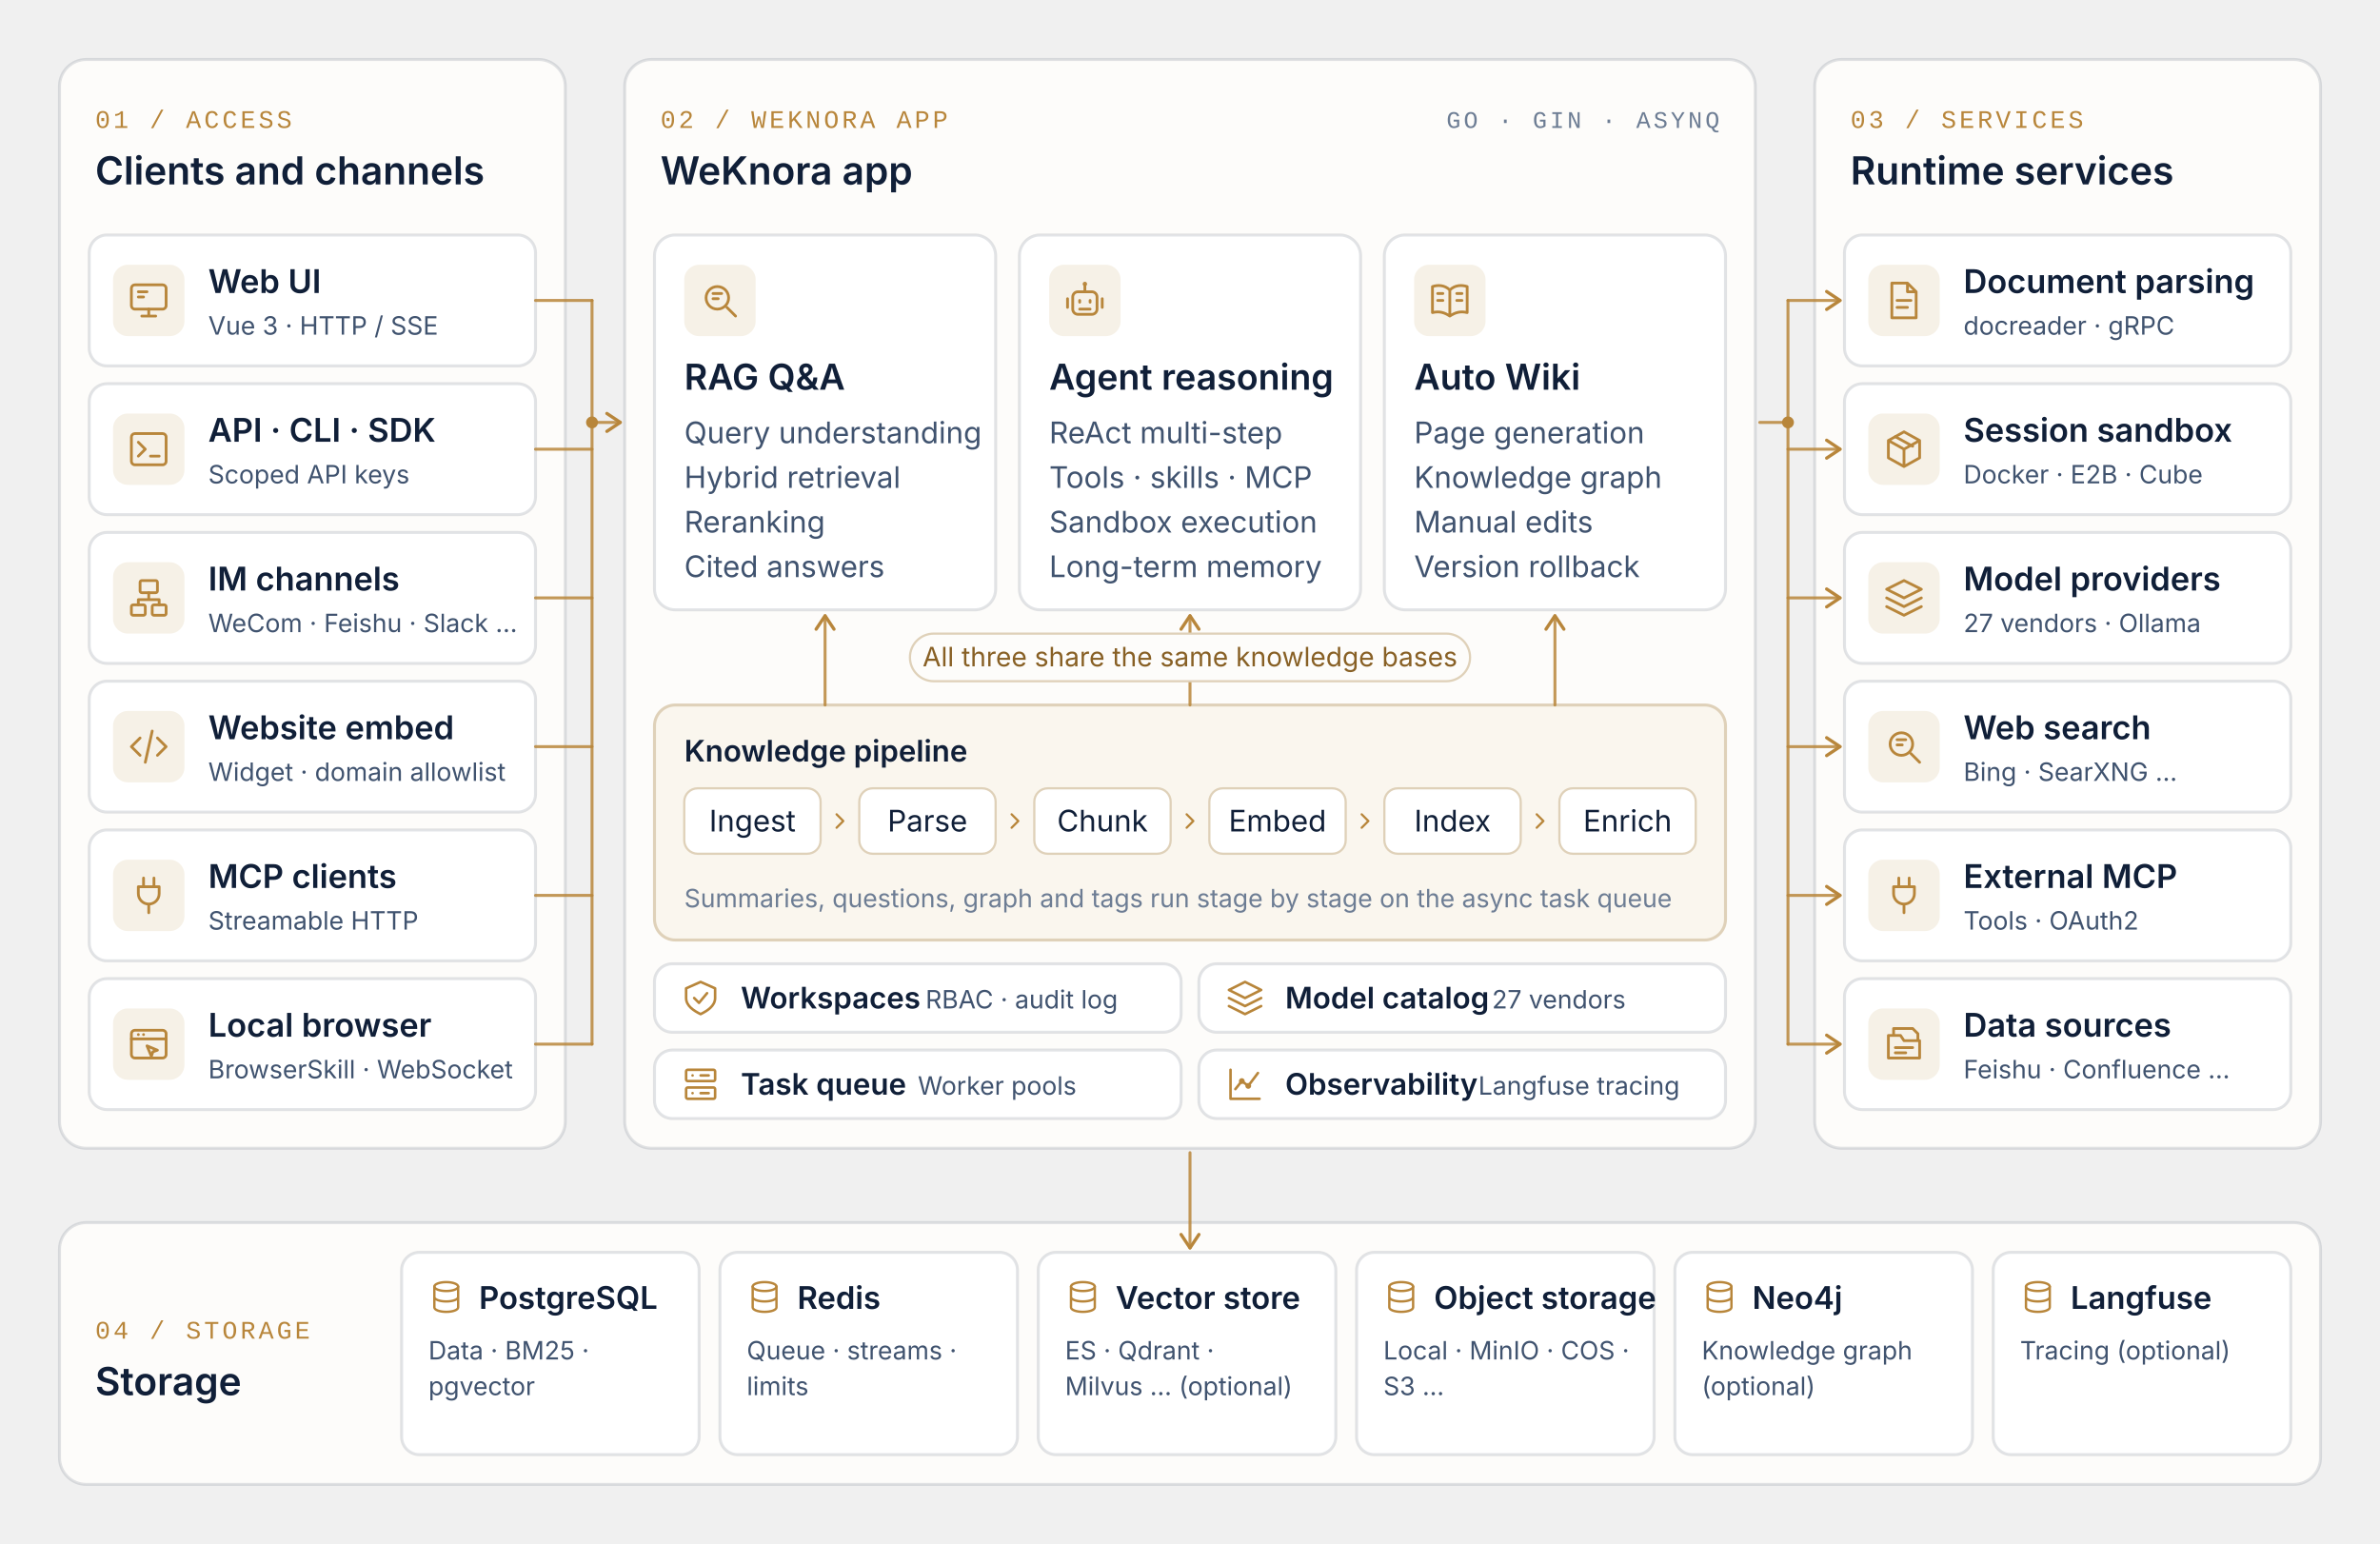
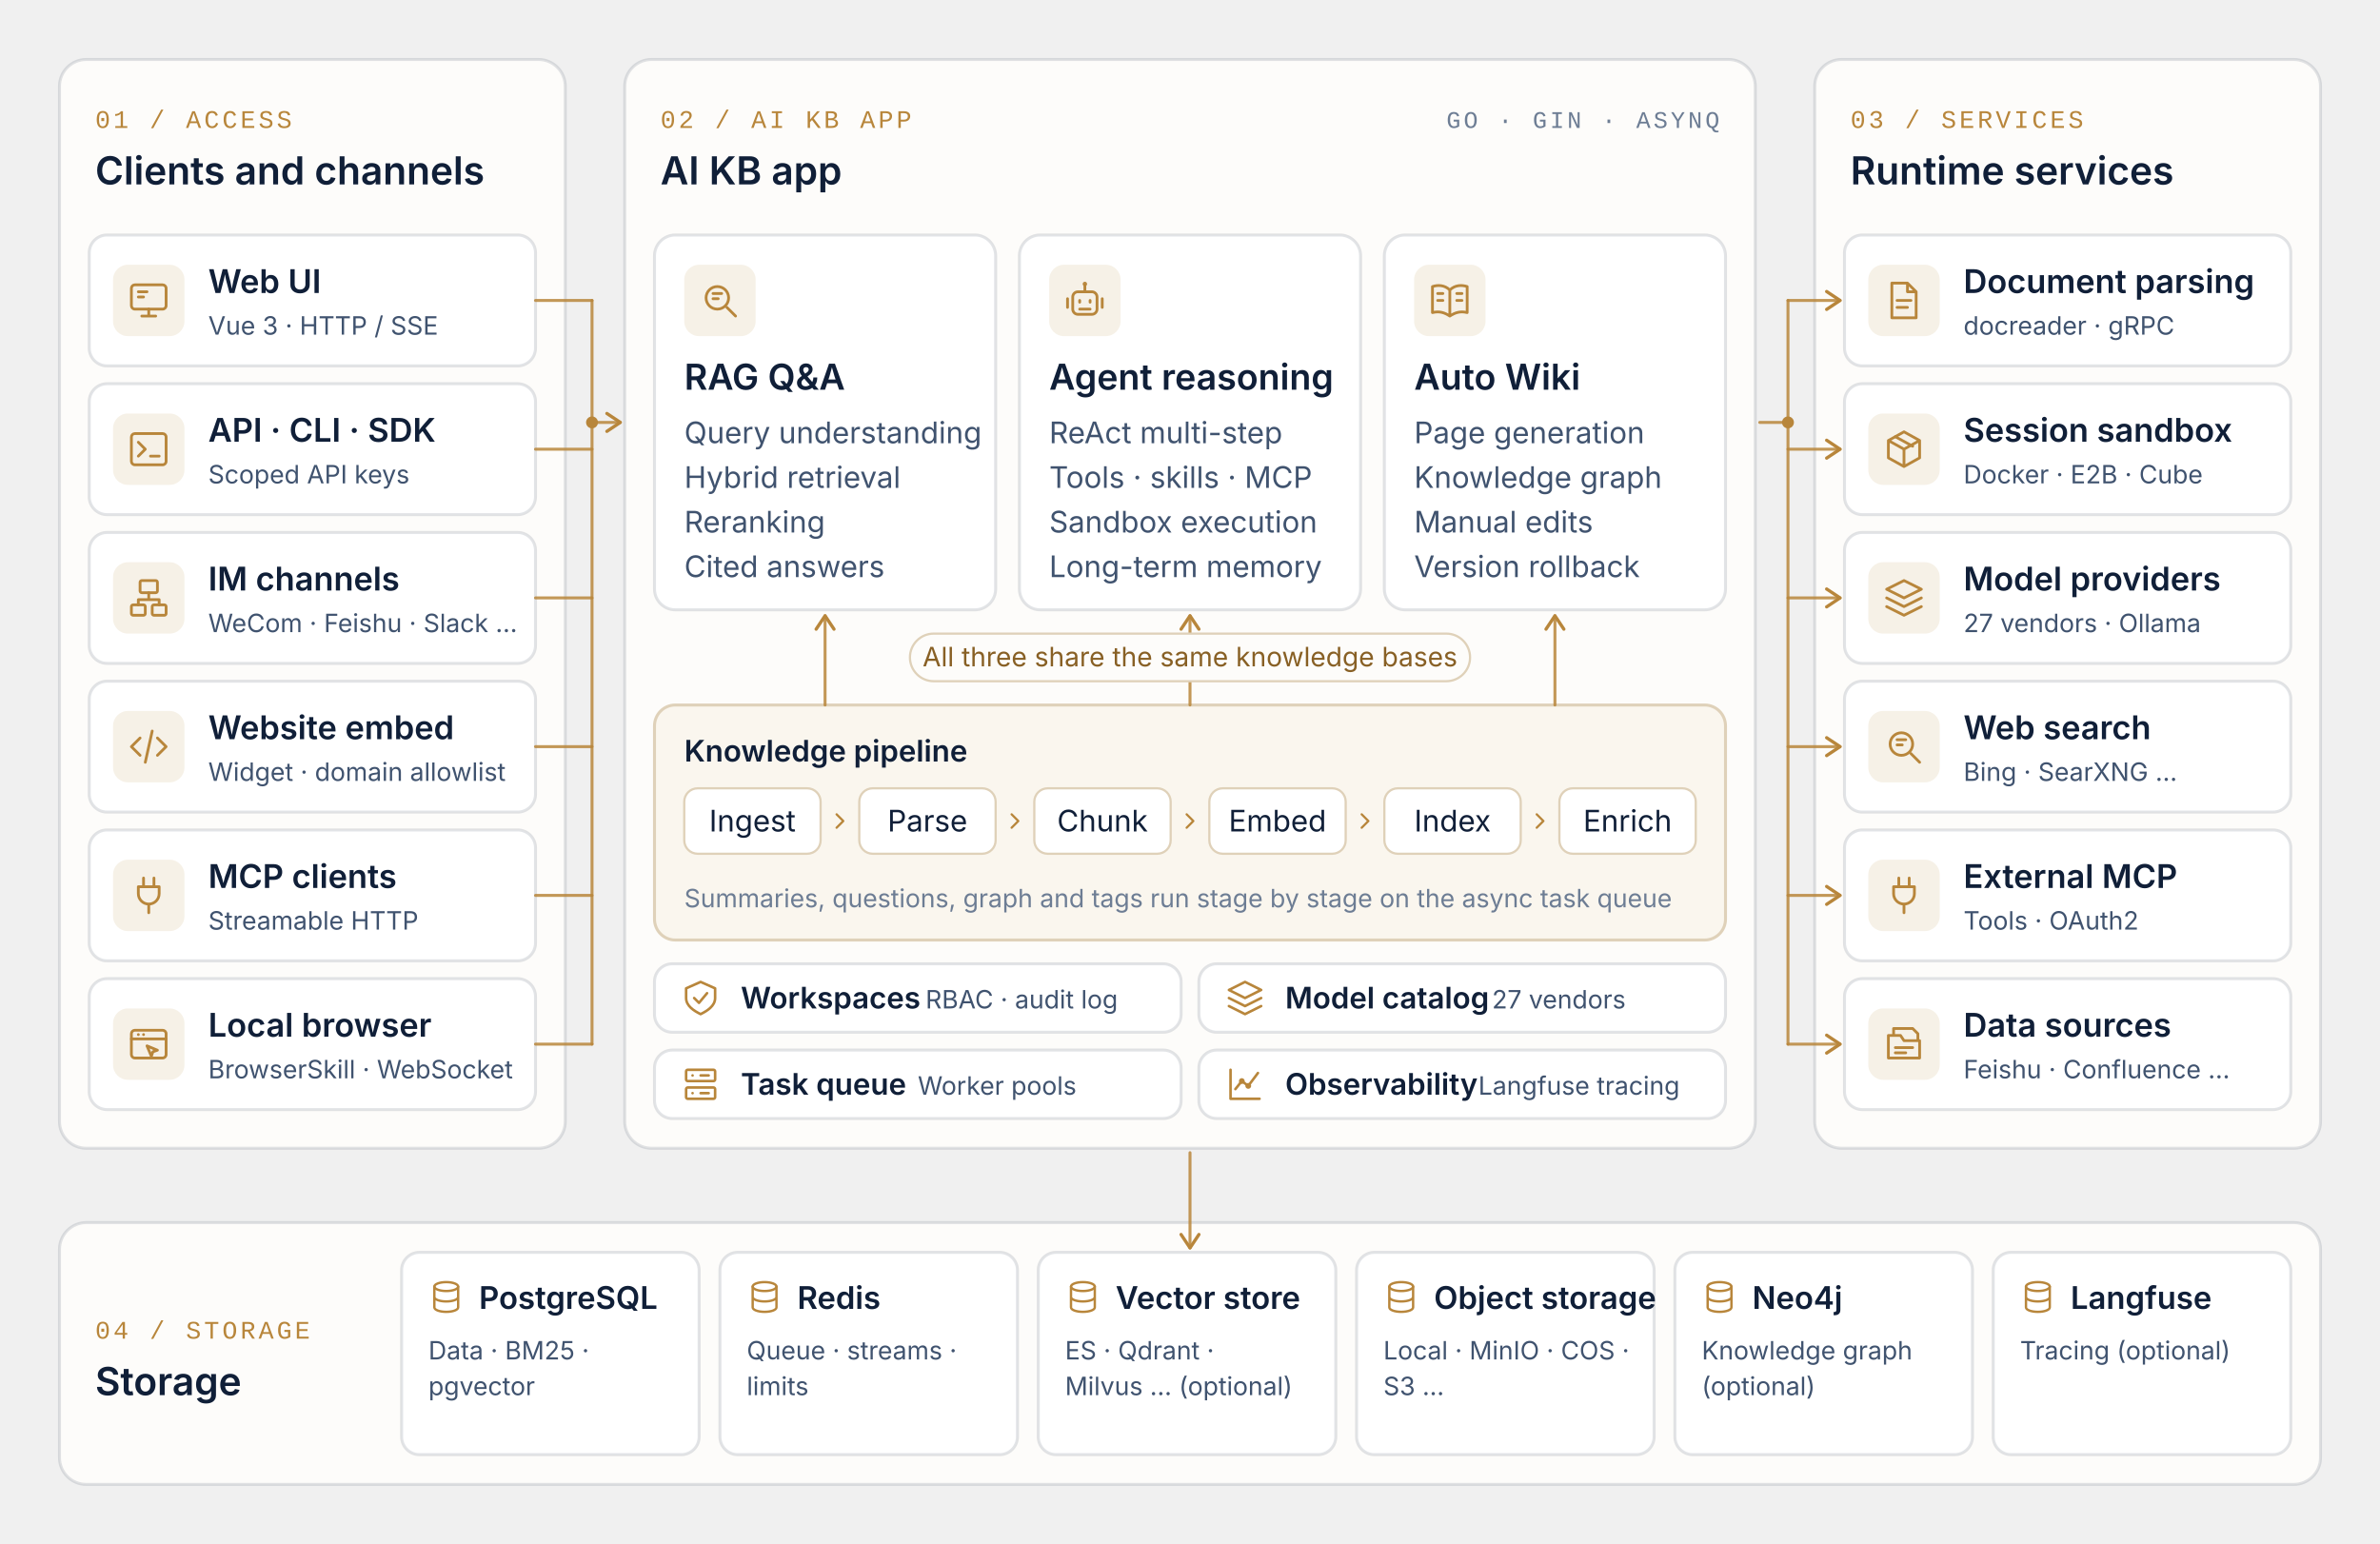
- <svg xmlns="http://www.w3.org/2000/svg" viewBox="0 0 1600 1038" width="1600" height="1038" role="img" aria-label="WeKnora architecture">
+ <svg xmlns="http://www.w3.org/2000/svg" viewBox="0 0 1600 1038" width="1600" height="1038" role="img" aria-label="AI KB architecture">
  <rect width="1600" height="1038" fill="none" />
  <rect x="40" y="40" width="340" height="732" rx="18" fill="#fdfcfa" stroke="rgba(16,31,56,.12)" stroke-width="2" />
  <text x="64" y="86" font-family="'JetBrains Mono', SFMono-Regular, 'SF Mono', Menlo, Consolas, 'Liberation Mono', monospace" font-size="17" letter-spacing="2" fill="#b8863b">01 / ACCESS</text>
  <text x="64" y="124" font-family="Inter, -apple-system, BlinkMacSystemFont, 'Segoe UI', 'PingFang SC', 'Hiragino Sans GB', 'Noto Sans CJK SC', 'Microsoft YaHei', sans-serif" font-size="26" font-weight="600" fill="#101f38">Clients and channels</text>
  <rect x="60" y="158" width="300" height="88" rx="12" fill="#ffffff" stroke="rgba(16,31,56,.12)" stroke-width="2" />
  <rect x="76" y="178" width="48" height="48" rx="10" fill="#f6f1e7" />
  <g transform="translate(86 188) scale(1.166667)" fill="none" stroke="#b8863b" stroke-width="1.6" stroke-linecap="round" stroke-linejoin="round">
    <rect x="2" y="3" width="20" height="14" rx="2" />
    <path d="M8 21h8m-4-4v4M6 7h5m-5 3h3" />
  </g>
  <text x="140" y="197" font-family="Inter, -apple-system, BlinkMacSystemFont, 'Segoe UI', 'PingFang SC', 'Hiragino Sans GB', 'Noto Sans CJK SC', 'Microsoft YaHei', sans-serif" font-size="22" font-weight="600" fill="#101f38">Web UI</text>
  <text x="140" y="225" font-family="Inter, -apple-system, BlinkMacSystemFont, 'Segoe UI', 'PingFang SC', 'Hiragino Sans GB', 'Noto Sans CJK SC', 'Microsoft YaHei', sans-serif" font-size="17" fill="#40536f">Vue 3 · HTTP / SSE</text>
  <rect x="60" y="258" width="300" height="88" rx="12" fill="#ffffff" stroke="rgba(16,31,56,.12)" stroke-width="2" />
  <rect x="76" y="278" width="48" height="48" rx="10" fill="#f6f1e7" />
  <g transform="translate(86 288) scale(1.166667)" fill="none" stroke="#b8863b" stroke-width="1.6" stroke-linecap="round" stroke-linejoin="round">
    <rect x="2" y="3" width="20" height="18" rx="2" />
    <path d="m6 8 4 4-4 4m7 0h5" />
  </g>
  <text x="140" y="297" font-family="Inter, -apple-system, BlinkMacSystemFont, 'Segoe UI', 'PingFang SC', 'Hiragino Sans GB', 'Noto Sans CJK SC', 'Microsoft YaHei', sans-serif" font-size="22" font-weight="600" fill="#101f38">API · CLI · SDK</text>
  <text x="140" y="325" font-family="Inter, -apple-system, BlinkMacSystemFont, 'Segoe UI', 'PingFang SC', 'Hiragino Sans GB', 'Noto Sans CJK SC', 'Microsoft YaHei', sans-serif" font-size="17" fill="#40536f">Scoped API keys</text>
  <rect x="60" y="358" width="300" height="88" rx="12" fill="#ffffff" stroke="rgba(16,31,56,.12)" stroke-width="2" />
  <rect x="76" y="378" width="48" height="48" rx="10" fill="#f6f1e7" />
  <g transform="translate(86 388) scale(1.166667)" fill="none" stroke="#b8863b" stroke-width="1.6" stroke-linecap="round" stroke-linejoin="round">
    <rect x="7" y="2" width="10" height="7" rx="1" />
    <rect x="2" y="16" width="8" height="6" rx="1" />
    <rect x="14" y="16" width="8" height="6" rx="1" />
    <path d="M12 9v4m-6 3v-3h12v3" />
  </g>
  <text x="140" y="397" font-family="Inter, -apple-system, BlinkMacSystemFont, 'Segoe UI', 'PingFang SC', 'Hiragino Sans GB', 'Noto Sans CJK SC', 'Microsoft YaHei', sans-serif" font-size="22" font-weight="600" fill="#101f38">IM channels</text>
  <text x="140" y="425" font-family="Inter, -apple-system, BlinkMacSystemFont, 'Segoe UI', 'PingFang SC', 'Hiragino Sans GB', 'Noto Sans CJK SC', 'Microsoft YaHei', sans-serif" font-size="17" fill="#40536f">WeCom · Feishu · Slack …</text>
  <rect x="60" y="458" width="300" height="88" rx="12" fill="#ffffff" stroke="rgba(16,31,56,.12)" stroke-width="2" />
  <rect x="76" y="478" width="48" height="48" rx="10" fill="#f6f1e7" />
  <g transform="translate(86 488) scale(1.166667)" fill="none" stroke="#b8863b" stroke-width="1.6" stroke-linecap="round" stroke-linejoin="round">
    <path d="m7 7-5 5 5 5m10-10 5 5-5 5m-3-14-4 18" />
  </g>
  <text x="140" y="497" font-family="Inter, -apple-system, BlinkMacSystemFont, 'Segoe UI', 'PingFang SC', 'Hiragino Sans GB', 'Noto Sans CJK SC', 'Microsoft YaHei', sans-serif" font-size="22" font-weight="600" fill="#101f38">Website embed</text>
  <text x="140" y="525" font-family="Inter, -apple-system, BlinkMacSystemFont, 'Segoe UI', 'PingFang SC', 'Hiragino Sans GB', 'Noto Sans CJK SC', 'Microsoft YaHei', sans-serif" font-size="17" fill="#40536f">Widget · domain allowlist</text>
  <rect x="60" y="558" width="300" height="88" rx="12" fill="#ffffff" stroke="rgba(16,31,56,.12)" stroke-width="2" />
  <rect x="76" y="578" width="48" height="48" rx="10" fill="#f6f1e7" />
  <g transform="translate(86 588) scale(1.166667)" fill="none" stroke="#b8863b" stroke-width="1.6" stroke-linecap="round" stroke-linejoin="round">
    <path d="M9 2v5m6-5v5M6 7h12v4a6 6 0 0 1-12 0V7Zm6 10v5" />
  </g>
  <text x="140" y="597" font-family="Inter, -apple-system, BlinkMacSystemFont, 'Segoe UI', 'PingFang SC', 'Hiragino Sans GB', 'Noto Sans CJK SC', 'Microsoft YaHei', sans-serif" font-size="22" font-weight="600" fill="#101f38">MCP clients</text>
  <text x="140" y="625" font-family="Inter, -apple-system, BlinkMacSystemFont, 'Segoe UI', 'PingFang SC', 'Hiragino Sans GB', 'Noto Sans CJK SC', 'Microsoft YaHei', sans-serif" font-size="17" fill="#40536f">Streamable HTTP</text>
  <rect x="60" y="658" width="300" height="88" rx="12" fill="#ffffff" stroke="rgba(16,31,56,.12)" stroke-width="2" />
  <rect x="76" y="678" width="48" height="48" rx="10" fill="#f6f1e7" />
  <g transform="translate(86 688) scale(1.166667)" fill="none" stroke="#b8863b" stroke-width="1.6" stroke-linecap="round" stroke-linejoin="round">
    <rect x="2" y="4" width="20" height="16" rx="2" />
    <path d="M2 9h20M6 6.5h.01M9 6.5h.01" />
    <path d="m11 13 6 2.5-2.6.9-.9 2.6Z" />
  </g>
  <text x="140" y="697" font-family="Inter, -apple-system, BlinkMacSystemFont, 'Segoe UI', 'PingFang SC', 'Hiragino Sans GB', 'Noto Sans CJK SC', 'Microsoft YaHei', sans-serif" font-size="22" font-weight="600" fill="#101f38">Local browser</text>
  <text x="140" y="725" font-family="Inter, -apple-system, BlinkMacSystemFont, 'Segoe UI', 'PingFang SC', 'Hiragino Sans GB', 'Noto Sans CJK SC', 'Microsoft YaHei', sans-serif" font-size="17" fill="#40536f">BrowserSkill · WebSocket</text>
  <rect x="1220" y="40" width="340" height="732" rx="18" fill="#fdfcfa" stroke="rgba(16,31,56,.12)" stroke-width="2" />
  <text x="1244" y="86" font-family="'JetBrains Mono', SFMono-Regular, 'SF Mono', Menlo, Consolas, 'Liberation Mono', monospace" font-size="17" letter-spacing="2" fill="#b8863b">03 / SERVICES</text>
  <text x="1244" y="124" font-family="Inter, -apple-system, BlinkMacSystemFont, 'Segoe UI', 'PingFang SC', 'Hiragino Sans GB', 'Noto Sans CJK SC', 'Microsoft YaHei', sans-serif" font-size="26" font-weight="600" fill="#101f38">Runtime services</text>
  <rect x="1240" y="158" width="300" height="88" rx="12" fill="#ffffff" stroke="rgba(16,31,56,.12)" stroke-width="2" />
  <rect x="1256" y="178" width="48" height="48" rx="10" fill="#f6f1e7" />
  <g transform="translate(1266 188) scale(1.166667)" fill="none" stroke="#b8863b" stroke-width="1.6" stroke-linecap="round" stroke-linejoin="round">
    <path d="M14 2H5v20h14V7l-5-5Zm0 0v5h5M8 12h8m-8 4h6" />
  </g>
  <text x="1320" y="197" font-family="Inter, -apple-system, BlinkMacSystemFont, 'Segoe UI', 'PingFang SC', 'Hiragino Sans GB', 'Noto Sans CJK SC', 'Microsoft YaHei', sans-serif" font-size="22" font-weight="600" fill="#101f38">Document parsing</text>
  <text x="1320" y="225" font-family="Inter, -apple-system, BlinkMacSystemFont, 'Segoe UI', 'PingFang SC', 'Hiragino Sans GB', 'Noto Sans CJK SC', 'Microsoft YaHei', sans-serif" font-size="17" fill="#40536f">docreader · gRPC</text>
  <rect x="1240" y="258" width="300" height="88" rx="12" fill="#ffffff" stroke="rgba(16,31,56,.12)" stroke-width="2" />
  <rect x="1256" y="278" width="48" height="48" rx="10" fill="#f6f1e7" />
  <g transform="translate(1266 288) scale(1.166667)" fill="none" stroke="#b8863b" stroke-width="1.6" stroke-linecap="round" stroke-linejoin="round">
    <path d="m12 2 9 5v10l-9 5-9-5V7l9-5Zm0 10 9-5M12 12 3 7m9 5v10" />
    <path d="m7 4.8 10 5.5" />
  </g>
  <text x="1320" y="297" font-family="Inter, -apple-system, BlinkMacSystemFont, 'Segoe UI', 'PingFang SC', 'Hiragino Sans GB', 'Noto Sans CJK SC', 'Microsoft YaHei', sans-serif" font-size="22" font-weight="600" fill="#101f38">Session sandbox</text>
  <text x="1320" y="325" font-family="Inter, -apple-system, BlinkMacSystemFont, 'Segoe UI', 'PingFang SC', 'Hiragino Sans GB', 'Noto Sans CJK SC', 'Microsoft YaHei', sans-serif" font-size="17" fill="#40536f">Docker · E2B · Cube</text>
  <rect x="1240" y="358" width="300" height="88" rx="12" fill="#ffffff" stroke="rgba(16,31,56,.12)" stroke-width="2" />
  <rect x="1256" y="378" width="48" height="48" rx="10" fill="#f6f1e7" />
  <g transform="translate(1266 388) scale(1.166667)" fill="none" stroke="#b8863b" stroke-width="1.6" stroke-linecap="round" stroke-linejoin="round">
    <path d="m12 2 10 5-10 5L2 7l10-5Zm-10 10 10 5 10-5M2 17l10 5 10-5" />
  </g>
  <text x="1320" y="397" font-family="Inter, -apple-system, BlinkMacSystemFont, 'Segoe UI', 'PingFang SC', 'Hiragino Sans GB', 'Noto Sans CJK SC', 'Microsoft YaHei', sans-serif" font-size="22" font-weight="600" fill="#101f38">Model providers</text>
  <text x="1320" y="425" font-family="Inter, -apple-system, BlinkMacSystemFont, 'Segoe UI', 'PingFang SC', 'Hiragino Sans GB', 'Noto Sans CJK SC', 'Microsoft YaHei', sans-serif" font-size="17" fill="#40536f">27 vendors · Ollama</text>
  <rect x="1240" y="458" width="300" height="88" rx="12" fill="#ffffff" stroke="rgba(16,31,56,.12)" stroke-width="2" />
  <rect x="1256" y="478" width="48" height="48" rx="10" fill="#f6f1e7" />
  <g transform="translate(1266 488) scale(1.166667)" fill="none" stroke="#b8863b" stroke-width="1.6" stroke-linecap="round" stroke-linejoin="round">
    <circle cx="10.5" cy="10.5" r="6.5" />
    <path d="m16 16 5 5M8 8h5M8 11h3" />
  </g>
  <text x="1320" y="497" font-family="Inter, -apple-system, BlinkMacSystemFont, 'Segoe UI', 'PingFang SC', 'Hiragino Sans GB', 'Noto Sans CJK SC', 'Microsoft YaHei', sans-serif" font-size="22" font-weight="600" fill="#101f38">Web search</text>
  <text x="1320" y="525" font-family="Inter, -apple-system, BlinkMacSystemFont, 'Segoe UI', 'PingFang SC', 'Hiragino Sans GB', 'Noto Sans CJK SC', 'Microsoft YaHei', sans-serif" font-size="17" fill="#40536f">Bing · SearXNG …</text>
  <rect x="1240" y="558" width="300" height="88" rx="12" fill="#ffffff" stroke="rgba(16,31,56,.12)" stroke-width="2" />
  <rect x="1256" y="578" width="48" height="48" rx="10" fill="#f6f1e7" />
  <g transform="translate(1266 588) scale(1.166667)" fill="none" stroke="#b8863b" stroke-width="1.6" stroke-linecap="round" stroke-linejoin="round">
    <path d="M9 2v5m6-5v5M6 7h12v4a6 6 0 0 1-12 0V7Zm6 10v5" />
  </g>
  <text x="1320" y="597" font-family="Inter, -apple-system, BlinkMacSystemFont, 'Segoe UI', 'PingFang SC', 'Hiragino Sans GB', 'Noto Sans CJK SC', 'Microsoft YaHei', sans-serif" font-size="22" font-weight="600" fill="#101f38">External MCP</text>
  <text x="1320" y="625" font-family="Inter, -apple-system, BlinkMacSystemFont, 'Segoe UI', 'PingFang SC', 'Hiragino Sans GB', 'Noto Sans CJK SC', 'Microsoft YaHei', sans-serif" font-size="17" fill="#40536f">Tools · OAuth2</text>
  <rect x="1240" y="658" width="300" height="88" rx="12" fill="#ffffff" stroke="rgba(16,31,56,.12)" stroke-width="2" />
  <rect x="1256" y="678" width="48" height="48" rx="10" fill="#f6f1e7" />
  <g transform="translate(1266 688) scale(1.166667)" fill="none" stroke="#b8863b" stroke-width="1.6" stroke-linecap="round" stroke-linejoin="round">
    <path d="M3 7h7l2 3h9v10H3V7Zm3 0V3h11l3 3v4" />
    <path d="M7 14h10m-10 3h6" />
  </g>
  <text x="1320" y="697" font-family="Inter, -apple-system, BlinkMacSystemFont, 'Segoe UI', 'PingFang SC', 'Hiragino Sans GB', 'Noto Sans CJK SC', 'Microsoft YaHei', sans-serif" font-size="22" font-weight="600" fill="#101f38">Data sources</text>
  <text x="1320" y="725" font-family="Inter, -apple-system, BlinkMacSystemFont, 'Segoe UI', 'PingFang SC', 'Hiragino Sans GB', 'Noto Sans CJK SC', 'Microsoft YaHei', sans-serif" font-size="17" fill="#40536f">Feishu · Confluence …</text>
  <rect x="420" y="40" width="760" height="732" rx="18" fill="#fdfcfa" stroke="rgba(16,31,56,.12)" stroke-width="2" />
-   <text x="444" y="86" font-family="'JetBrains Mono', SFMono-Regular, 'SF Mono', Menlo, Consolas, 'Liberation Mono', monospace" font-size="17" letter-spacing="2" fill="#b8863b">02 / WEKNORA APP</text>
-   <text x="444" y="124" font-family="Inter, -apple-system, BlinkMacSystemFont, 'Segoe UI', 'PingFang SC', 'Hiragino Sans GB', 'Noto Sans CJK SC', 'Microsoft YaHei', sans-serif" font-size="26" font-weight="600" fill="#101f38">WeKnora app</text>
+   <text x="444" y="86" font-family="'JetBrains Mono', SFMono-Regular, 'SF Mono', Menlo, Consolas, 'Liberation Mono', monospace" font-size="17" letter-spacing="2" fill="#b8863b">02 / AI KB APP</text>
+   <text x="444" y="124" font-family="Inter, -apple-system, BlinkMacSystemFont, 'Segoe UI', 'PingFang SC', 'Hiragino Sans GB', 'Noto Sans CJK SC', 'Microsoft YaHei', sans-serif" font-size="26" font-weight="600" fill="#101f38">AI KB app</text>
  <text x="1156" y="86" text-anchor="end" font-family="'JetBrains Mono', SFMono-Regular, 'SF Mono', Menlo, Consolas, 'Liberation Mono', monospace" font-size="16" letter-spacing="2" fill="#6d7d94">GO · GIN · ASYNQ</text>
  <rect x="440.0" y="158" width="229.333" height="252" rx="14" fill="#ffffff" stroke="rgba(16,31,56,.12)" stroke-width="2" />
  <rect x="460.0" y="178" width="48" height="48" rx="10" fill="#f6f1e7" />
  <g transform="translate(470.0 188) scale(1.166667)" fill="none" stroke="#b8863b" stroke-width="1.6" stroke-linecap="round" stroke-linejoin="round">
    <circle cx="10.5" cy="10.5" r="6.5" />
    <path d="m16 16 5 5M8 8h5M8 11h3" />
  </g>
  <text x="460.0" y="262" font-family="Inter, -apple-system, BlinkMacSystemFont, 'Segoe UI', 'PingFang SC', 'Hiragino Sans GB', 'Noto Sans CJK SC', 'Microsoft YaHei', sans-serif" font-size="24" font-weight="600" fill="#101f38">RAG Q&amp;A</text>
  <text x="460.0" y="298" font-family="Inter, -apple-system, BlinkMacSystemFont, 'Segoe UI', 'PingFang SC', 'Hiragino Sans GB', 'Noto Sans CJK SC', 'Microsoft YaHei', sans-serif" font-size="20" fill="#40536f">Query understanding</text>
  <text x="460.0" y="328" font-family="Inter, -apple-system, BlinkMacSystemFont, 'Segoe UI', 'PingFang SC', 'Hiragino Sans GB', 'Noto Sans CJK SC', 'Microsoft YaHei', sans-serif" font-size="20" fill="#40536f">Hybrid retrieval</text>
  <text x="460.0" y="358" font-family="Inter, -apple-system, BlinkMacSystemFont, 'Segoe UI', 'PingFang SC', 'Hiragino Sans GB', 'Noto Sans CJK SC', 'Microsoft YaHei', sans-serif" font-size="20" fill="#40536f">Reranking</text>
  <text x="460.0" y="388" font-family="Inter, -apple-system, BlinkMacSystemFont, 'Segoe UI', 'PingFang SC', 'Hiragino Sans GB', 'Noto Sans CJK SC', 'Microsoft YaHei', sans-serif" font-size="20" fill="#40536f">Cited answers</text>
  <rect x="685.333" y="158" width="229.333" height="252" rx="14" fill="#ffffff" stroke="rgba(16,31,56,.12)" stroke-width="2" />
  <rect x="705.333" y="178" width="48" height="48" rx="10" fill="#f6f1e7" />
  <g transform="translate(715.3333 188) scale(1.166667)" fill="none" stroke="#b8863b" stroke-width="1.6" stroke-linecap="round" stroke-linejoin="round">
    <rect x="5" y="7" width="14" height="13" rx="3" />
    <path d="M12 3v4M2 11v5m20-5v5M9 12v1m6-1v1m-6 4h6" />
    <circle cx="12" cy="2.5" r=".5" />
  </g>
  <text x="705.333" y="262" font-family="Inter, -apple-system, BlinkMacSystemFont, 'Segoe UI', 'PingFang SC', 'Hiragino Sans GB', 'Noto Sans CJK SC', 'Microsoft YaHei', sans-serif" font-size="24" font-weight="600" fill="#101f38">Agent reasoning</text>
  <text x="705.333" y="298" font-family="Inter, -apple-system, BlinkMacSystemFont, 'Segoe UI', 'PingFang SC', 'Hiragino Sans GB', 'Noto Sans CJK SC', 'Microsoft YaHei', sans-serif" font-size="20" fill="#40536f">ReAct multi-step</text>
  <text x="705.333" y="328" font-family="Inter, -apple-system, BlinkMacSystemFont, 'Segoe UI', 'PingFang SC', 'Hiragino Sans GB', 'Noto Sans CJK SC', 'Microsoft YaHei', sans-serif" font-size="20" fill="#40536f">Tools · skills · MCP</text>
  <text x="705.333" y="358" font-family="Inter, -apple-system, BlinkMacSystemFont, 'Segoe UI', 'PingFang SC', 'Hiragino Sans GB', 'Noto Sans CJK SC', 'Microsoft YaHei', sans-serif" font-size="20" fill="#40536f">Sandbox execution</text>
  <text x="705.333" y="388" font-family="Inter, -apple-system, BlinkMacSystemFont, 'Segoe UI', 'PingFang SC', 'Hiragino Sans GB', 'Noto Sans CJK SC', 'Microsoft YaHei', sans-serif" font-size="20" fill="#40536f">Long-term memory</text>
  <rect x="930.667" y="158" width="229.333" height="252" rx="14" fill="#ffffff" stroke="rgba(16,31,56,.12)" stroke-width="2" />
  <rect x="950.667" y="178" width="48" height="48" rx="10" fill="#f6f1e7" />
  <g transform="translate(960.6667 188) scale(1.166667)" fill="none" stroke="#b8863b" stroke-width="1.6" stroke-linecap="round" stroke-linejoin="round">
    <path d="M12 6C9 3 5 3 2 4v15c4-1 7 0 10 2 3-2 6-3 10-2V4c-3-1-7-1-10 2v15" />
    <path d="M5 8h3m-3 4h3m8-4h3m-3 4h3" />
  </g>
  <text x="950.667" y="262" font-family="Inter, -apple-system, BlinkMacSystemFont, 'Segoe UI', 'PingFang SC', 'Hiragino Sans GB', 'Noto Sans CJK SC', 'Microsoft YaHei', sans-serif" font-size="24" font-weight="600" fill="#101f38">Auto Wiki</text>
  <text x="950.667" y="298" font-family="Inter, -apple-system, BlinkMacSystemFont, 'Segoe UI', 'PingFang SC', 'Hiragino Sans GB', 'Noto Sans CJK SC', 'Microsoft YaHei', sans-serif" font-size="20" fill="#40536f">Page generation</text>
  <text x="950.667" y="328" font-family="Inter, -apple-system, BlinkMacSystemFont, 'Segoe UI', 'PingFang SC', 'Hiragino Sans GB', 'Noto Sans CJK SC', 'Microsoft YaHei', sans-serif" font-size="20" fill="#40536f">Knowledge graph</text>
  <text x="950.667" y="358" font-family="Inter, -apple-system, BlinkMacSystemFont, 'Segoe UI', 'PingFang SC', 'Hiragino Sans GB', 'Noto Sans CJK SC', 'Microsoft YaHei', sans-serif" font-size="20" fill="#40536f">Manual edits</text>
  <text x="950.667" y="388" font-family="Inter, -apple-system, BlinkMacSystemFont, 'Segoe UI', 'PingFang SC', 'Hiragino Sans GB', 'Noto Sans CJK SC', 'Microsoft YaHei', sans-serif" font-size="20" fill="#40536f">Version rollback</text>
  <rect x="440" y="474" width="720" height="158" rx="14" fill="#faf6ee" stroke="#dfd1b9" stroke-width="2" />
  <path d="M554.667 474V414" fill="none" stroke="#b8863b" stroke-width="2" stroke-linecap="round" opacity=".85" />
  <path d="M548.667 423L554.667 414L560.667 423" fill="none" stroke="#b8863b" stroke-width="2.2" stroke-linecap="round" stroke-linejoin="round" />
  <path d="M800.0 474V414" fill="none" stroke="#b8863b" stroke-width="2" stroke-linecap="round" opacity=".85" />
  <path d="M794.0 423L800.0 414L806.0 423" fill="none" stroke="#b8863b" stroke-width="2.2" stroke-linecap="round" stroke-linejoin="round" />
  <path d="M1045.333 474V414" fill="none" stroke="#b8863b" stroke-width="2" stroke-linecap="round" opacity=".85" />
  <path d="M1039.333 423L1045.333 414L1051.333 423" fill="none" stroke="#b8863b" stroke-width="2.2" stroke-linecap="round" stroke-linejoin="round" />
  <rect x="611.72" y="426" width="376.56" height="32" rx="16" fill="#fdfcfa" stroke="#dfd1b9" stroke-width="1.5" />
  <text x="800.0" y="448" text-anchor="middle" font-family="Inter, -apple-system, BlinkMacSystemFont, 'Segoe UI', 'PingFang SC', 'Hiragino Sans GB', 'Noto Sans CJK SC', 'Microsoft YaHei', sans-serif" font-size="18" fill="#886025">All three share the same knowledge bases</text>
  <text x="460" y="512" font-family="Inter, -apple-system, BlinkMacSystemFont, 'Segoe UI', 'PingFang SC', 'Hiragino Sans GB', 'Noto Sans CJK SC', 'Microsoft YaHei', sans-serif" font-size="20" font-weight="600" fill="#101f38">Knowledge pipeline</text>
  <rect x="460.0" y="530" width="91.667" height="44" rx="9" fill="#ffffff" stroke="#dfd1b9" stroke-width="1.5" />
  <text x="505.833" y="559" text-anchor="middle" font-family="Inter, -apple-system, BlinkMacSystemFont, 'Segoe UI', 'PingFang SC', 'Hiragino Sans GB', 'Noto Sans CJK SC', 'Microsoft YaHei', sans-serif" font-size="20" fill="#101f38">Ingest</text>
  <g transform="translate(555.6667 543) scale(0.75)" fill="none" stroke="#b8863b" stroke-width="2" stroke-linecap="round" stroke-linejoin="round">
    <path d="m9 6 6 6-6 6" />
  </g>
  <rect x="577.667" y="530" width="91.667" height="44" rx="9" fill="#ffffff" stroke="#dfd1b9" stroke-width="1.5" />
  <text x="623.5" y="559" text-anchor="middle" font-family="Inter, -apple-system, BlinkMacSystemFont, 'Segoe UI', 'PingFang SC', 'Hiragino Sans GB', 'Noto Sans CJK SC', 'Microsoft YaHei', sans-serif" font-size="20" fill="#101f38">Parse</text>
  <g transform="translate(673.3333 543) scale(0.75)" fill="none" stroke="#b8863b" stroke-width="2" stroke-linecap="round" stroke-linejoin="round">
    <path d="m9 6 6 6-6 6" />
  </g>
  <rect x="695.333" y="530" width="91.667" height="44" rx="9" fill="#ffffff" stroke="#dfd1b9" stroke-width="1.5" />
  <text x="741.167" y="559" text-anchor="middle" font-family="Inter, -apple-system, BlinkMacSystemFont, 'Segoe UI', 'PingFang SC', 'Hiragino Sans GB', 'Noto Sans CJK SC', 'Microsoft YaHei', sans-serif" font-size="20" fill="#101f38">Chunk</text>
  <g transform="translate(791.0 543) scale(0.75)" fill="none" stroke="#b8863b" stroke-width="2" stroke-linecap="round" stroke-linejoin="round">
    <path d="m9 6 6 6-6 6" />
  </g>
  <rect x="813.0" y="530" width="91.667" height="44" rx="9" fill="#ffffff" stroke="#dfd1b9" stroke-width="1.5" />
  <text x="858.833" y="559" text-anchor="middle" font-family="Inter, -apple-system, BlinkMacSystemFont, 'Segoe UI', 'PingFang SC', 'Hiragino Sans GB', 'Noto Sans CJK SC', 'Microsoft YaHei', sans-serif" font-size="20" fill="#101f38">Embed</text>
  <g transform="translate(908.6667 543) scale(0.75)" fill="none" stroke="#b8863b" stroke-width="2" stroke-linecap="round" stroke-linejoin="round">
    <path d="m9 6 6 6-6 6" />
  </g>
  <rect x="930.667" y="530" width="91.667" height="44" rx="9" fill="#ffffff" stroke="#dfd1b9" stroke-width="1.5" />
  <text x="976.5" y="559" text-anchor="middle" font-family="Inter, -apple-system, BlinkMacSystemFont, 'Segoe UI', 'PingFang SC', 'Hiragino Sans GB', 'Noto Sans CJK SC', 'Microsoft YaHei', sans-serif" font-size="20" fill="#101f38">Index</text>
  <g transform="translate(1026.333 543) scale(0.75)" fill="none" stroke="#b8863b" stroke-width="2" stroke-linecap="round" stroke-linejoin="round">
    <path d="m9 6 6 6-6 6" />
  </g>
  <rect x="1048.333" y="530" width="91.667" height="44" rx="9" fill="#ffffff" stroke="#dfd1b9" stroke-width="1.5" />
  <text x="1094.167" y="559" text-anchor="middle" font-family="Inter, -apple-system, BlinkMacSystemFont, 'Segoe UI', 'PingFang SC', 'Hiragino Sans GB', 'Noto Sans CJK SC', 'Microsoft YaHei', sans-serif" font-size="20" fill="#101f38">Enrich</text>
  <text x="460" y="610" font-family="Inter, -apple-system, BlinkMacSystemFont, 'Segoe UI', 'PingFang SC', 'Hiragino Sans GB', 'Noto Sans CJK SC', 'Microsoft YaHei', sans-serif" font-size="17" fill="#6d7d94">Summaries, questions, graph and tags run stage by stage on the async task queue</text>
  <rect x="440.0" y="648.0" width="354.0" height="46.0" rx="12" fill="#ffffff" stroke="rgba(16,31,56,.12)" stroke-width="2" />
  <g transform="translate(458.0 658.0) scale(1.083333)" fill="none" stroke="#b8863b" stroke-width="1.6" stroke-linecap="round" stroke-linejoin="round">
    <path d="m12 2 9 4v6c0 5-5 8-9 10-4-2-9-5-9-10V6l9-4Z" />
    <path d="m8 12 3 3 5-6" />
  </g>
  <text x="498.0" y="678.0" font-family="Inter, -apple-system, BlinkMacSystemFont, 'Segoe UI', 'PingFang SC', 'Hiragino Sans GB', 'Noto Sans CJK SC', 'Microsoft YaHei', sans-serif" font-size="20" font-weight="600" fill="#101f38">Workspaces</text>
  <text x="622.2" y="678.0" font-family="Inter, -apple-system, BlinkMacSystemFont, 'Segoe UI', 'PingFang SC', 'Hiragino Sans GB', 'Noto Sans CJK SC', 'Microsoft YaHei', sans-serif" font-size="17" fill="#40536f">RBAC · audit log</text>
  <rect x="806.0" y="648.0" width="354.0" height="46.0" rx="12" fill="#ffffff" stroke="rgba(16,31,56,.12)" stroke-width="2" />
  <g transform="translate(824.0 658.0) scale(1.083333)" fill="none" stroke="#b8863b" stroke-width="1.6" stroke-linecap="round" stroke-linejoin="round">
    <path d="m12 2 10 5-10 5L2 7l10-5Zm-10 10 10 5 10-5M2 17l10 5 10-5" />
  </g>
  <text x="864.0" y="678.0" font-family="Inter, -apple-system, BlinkMacSystemFont, 'Segoe UI', 'PingFang SC', 'Hiragino Sans GB', 'Noto Sans CJK SC', 'Microsoft YaHei', sans-serif" font-size="20" font-weight="600" fill="#101f38">Model catalog</text>
  <text x="1003.0" y="678.0" font-family="Inter, -apple-system, BlinkMacSystemFont, 'Segoe UI', 'PingFang SC', 'Hiragino Sans GB', 'Noto Sans CJK SC', 'Microsoft YaHei', sans-serif" font-size="17" fill="#40536f">27 vendors</text>
  <rect x="440.0" y="706.0" width="354.0" height="46.0" rx="12" fill="#ffffff" stroke="rgba(16,31,56,.12)" stroke-width="2" />
  <g transform="translate(458.0 716.0) scale(1.083333)" fill="none" stroke="#b8863b" stroke-width="1.6" stroke-linecap="round" stroke-linejoin="round">
    <rect x="3" y="3" width="18" height="7" rx="1" />
    <rect x="3" y="14" width="18" height="7" rx="1" />
    <path d="M7 6.5h.01M7 17.5h.01M12 6.5h5m-5 11h5" />
  </g>
  <text x="498.0" y="736.0" font-family="Inter, -apple-system, BlinkMacSystemFont, 'Segoe UI', 'PingFang SC', 'Hiragino Sans GB', 'Noto Sans CJK SC', 'Microsoft YaHei', sans-serif" font-size="20" font-weight="600" fill="#101f38">Task queue</text>
  <text x="617.0" y="736.0" font-family="Inter, -apple-system, BlinkMacSystemFont, 'Segoe UI', 'PingFang SC', 'Hiragino Sans GB', 'Noto Sans CJK SC', 'Microsoft YaHei', sans-serif" font-size="17" fill="#40536f">Worker pools</text>
  <rect x="806.0" y="706.0" width="354.0" height="46.0" rx="12" fill="#ffffff" stroke="rgba(16,31,56,.12)" stroke-width="2" />
  <g transform="translate(824.0 716.0) scale(1.083333)" fill="none" stroke="#b8863b" stroke-width="1.6" stroke-linecap="round" stroke-linejoin="round">
    <path d="M3 3v18h18M6 15l4-5 4 3 6-8" />
    <circle cx="10" cy="10" r="1" />
    <circle cx="14" cy="13" r="1" />
  </g>
  <text x="864.0" y="736.0" font-family="Inter, -apple-system, BlinkMacSystemFont, 'Segoe UI', 'PingFang SC', 'Hiragino Sans GB', 'Noto Sans CJK SC', 'Microsoft YaHei', sans-serif" font-size="20" font-weight="600" fill="#101f38">Observability</text>
  <text x="993.8" y="736.0" font-family="Inter, -apple-system, BlinkMacSystemFont, 'Segoe UI', 'PingFang SC', 'Hiragino Sans GB', 'Noto Sans CJK SC', 'Microsoft YaHei', sans-serif" font-size="17" fill="#40536f">Langfuse tracing</text>
  <path d="M360 202.0H398" fill="none" stroke="#b8863b" stroke-width="2" stroke-linecap="round" opacity=".85" />
  <path d="M360 302.0H398" fill="none" stroke="#b8863b" stroke-width="2" stroke-linecap="round" opacity=".85" />
  <path d="M360 402.0H398" fill="none" stroke="#b8863b" stroke-width="2" stroke-linecap="round" opacity=".85" />
  <path d="M360 502.0H398" fill="none" stroke="#b8863b" stroke-width="2" stroke-linecap="round" opacity=".85" />
  <path d="M360 602.0H398" fill="none" stroke="#b8863b" stroke-width="2" stroke-linecap="round" opacity=".85" />
  <path d="M360 702.0H398" fill="none" stroke="#b8863b" stroke-width="2" stroke-linecap="round" opacity=".85" />
  <path d="M398 202.0V702.0" fill="none" stroke="#b8863b" stroke-width="2" stroke-linecap="round" opacity=".85" />
  <path d="M398 284.0H417" fill="none" stroke="#b8863b" stroke-width="2" stroke-linecap="round" opacity=".85" />
  <path d="M408 278.0L417 284.0L408 290.0" fill="none" stroke="#b8863b" stroke-width="2.2" stroke-linecap="round" stroke-linejoin="round" />
  <circle cx="398" cy="284.0" r="4" fill="#b8863b" />
  <path d="M1183 284.0H1202" fill="none" stroke="#b8863b" stroke-width="2" stroke-linecap="round" opacity=".85" />
  <path d="M1202 202.0V702.0" fill="none" stroke="#b8863b" stroke-width="2" stroke-linecap="round" opacity=".85" />
  <circle cx="1202" cy="284.0" r="4" fill="#b8863b" />
  <path d="M1202 202.0H1237" fill="none" stroke="#b8863b" stroke-width="2" stroke-linecap="round" opacity=".85" />
  <path d="M1228 196.0L1237 202.0L1228 208.0" fill="none" stroke="#b8863b" stroke-width="2.2" stroke-linecap="round" stroke-linejoin="round" />
  <path d="M1202 302.0H1237" fill="none" stroke="#b8863b" stroke-width="2" stroke-linecap="round" opacity=".85" />
  <path d="M1228 296.0L1237 302.0L1228 308.0" fill="none" stroke="#b8863b" stroke-width="2.2" stroke-linecap="round" stroke-linejoin="round" />
  <path d="M1202 402.0H1237" fill="none" stroke="#b8863b" stroke-width="2" stroke-linecap="round" opacity=".85" />
  <path d="M1228 396.0L1237 402.0L1228 408.0" fill="none" stroke="#b8863b" stroke-width="2.2" stroke-linecap="round" stroke-linejoin="round" />
  <path d="M1202 502.0H1237" fill="none" stroke="#b8863b" stroke-width="2" stroke-linecap="round" opacity=".85" />
  <path d="M1228 496.0L1237 502.0L1228 508.0" fill="none" stroke="#b8863b" stroke-width="2.2" stroke-linecap="round" stroke-linejoin="round" />
  <path d="M1202 602.0H1237" fill="none" stroke="#b8863b" stroke-width="2" stroke-linecap="round" opacity=".85" />
  <path d="M1228 596.0L1237 602.0L1228 608.0" fill="none" stroke="#b8863b" stroke-width="2.2" stroke-linecap="round" stroke-linejoin="round" />
  <path d="M1202 702.0H1237" fill="none" stroke="#b8863b" stroke-width="2" stroke-linecap="round" opacity=".85" />
  <path d="M1228 696.0L1237 702.0L1228 708.0" fill="none" stroke="#b8863b" stroke-width="2.2" stroke-linecap="round" stroke-linejoin="round" />
  <rect x="40" y="822" width="1520" height="176" rx="18" fill="#fdfcfa" stroke="rgba(16,31,56,.12)" stroke-width="2" />
  <text x="64" y="900.0" font-family="'JetBrains Mono', SFMono-Regular, 'SF Mono', Menlo, Consolas, 'Liberation Mono', monospace" font-size="17" letter-spacing="2" fill="#b8863b">04 / STORAGE</text>
  <text x="64" y="938.0" font-family="Inter, -apple-system, BlinkMacSystemFont, 'Segoe UI', 'PingFang SC', 'Hiragino Sans GB', 'Noto Sans CJK SC', 'Microsoft YaHei', sans-serif" font-size="26" font-weight="600" fill="#101f38">Storage</text>
  <rect x="270.0" y="842" width="200.0" height="136" rx="12" fill="#ffffff" stroke="rgba(16,31,56,.12)" stroke-width="2" />
  <g transform="translate(288.0 860) scale(1.0)" fill="none" stroke="#b8863b" stroke-width="1.6" stroke-linecap="round" stroke-linejoin="round">
    <ellipse cx="12" cy="5" rx="8" ry="3" />
    <path d="M4 5v14c0 1.7 3.6 3 8 3s8-1.3 8-3V5M4 12c0 1.7 3.6 3 8 3s8-1.3 8-3" />
  </g>
  <text x="322.0" y="880" font-family="Inter, -apple-system, BlinkMacSystemFont, 'Segoe UI', 'PingFang SC', 'Hiragino Sans GB', 'Noto Sans CJK SC', 'Microsoft YaHei', sans-serif" font-size="21" font-weight="600" fill="#101f38">PostgreSQL</text>
  <text x="288.0" y="914" font-family="Inter, -apple-system, BlinkMacSystemFont, 'Segoe UI', 'PingFang SC', 'Hiragino Sans GB', 'Noto Sans CJK SC', 'Microsoft YaHei', sans-serif" font-size="17" fill="#40536f">Data · BM25 ·</text>
  <text x="288.0" y="938" font-family="Inter, -apple-system, BlinkMacSystemFont, 'Segoe UI', 'PingFang SC', 'Hiragino Sans GB', 'Noto Sans CJK SC', 'Microsoft YaHei', sans-serif" font-size="17" fill="#40536f">pgvector</text>
  <rect x="484.0" y="842" width="200.0" height="136" rx="12" fill="#ffffff" stroke="rgba(16,31,56,.12)" stroke-width="2" />
  <g transform="translate(502.0 860) scale(1.0)" fill="none" stroke="#b8863b" stroke-width="1.6" stroke-linecap="round" stroke-linejoin="round">
    <ellipse cx="12" cy="5" rx="8" ry="3" />
    <path d="M4 5v14c0 1.7 3.6 3 8 3s8-1.3 8-3V5M4 12c0 1.7 3.6 3 8 3s8-1.3 8-3" />
  </g>
  <text x="536.0" y="880" font-family="Inter, -apple-system, BlinkMacSystemFont, 'Segoe UI', 'PingFang SC', 'Hiragino Sans GB', 'Noto Sans CJK SC', 'Microsoft YaHei', sans-serif" font-size="21" font-weight="600" fill="#101f38">Redis</text>
  <text x="502.0" y="914" font-family="Inter, -apple-system, BlinkMacSystemFont, 'Segoe UI', 'PingFang SC', 'Hiragino Sans GB', 'Noto Sans CJK SC', 'Microsoft YaHei', sans-serif" font-size="17" fill="#40536f">Queue · streams ·</text>
  <text x="502.0" y="938" font-family="Inter, -apple-system, BlinkMacSystemFont, 'Segoe UI', 'PingFang SC', 'Hiragino Sans GB', 'Noto Sans CJK SC', 'Microsoft YaHei', sans-serif" font-size="17" fill="#40536f">limits</text>
  <rect x="698.0" y="842" width="200.0" height="136" rx="12" fill="#ffffff" stroke="rgba(16,31,56,.12)" stroke-width="2" />
  <g transform="translate(716.0 860) scale(1.0)" fill="none" stroke="#b8863b" stroke-width="1.6" stroke-linecap="round" stroke-linejoin="round">
    <ellipse cx="12" cy="5" rx="8" ry="3" />
    <path d="M4 5v14c0 1.7 3.6 3 8 3s8-1.3 8-3V5M4 12c0 1.7 3.6 3 8 3s8-1.3 8-3" />
  </g>
  <text x="750.0" y="880" font-family="Inter, -apple-system, BlinkMacSystemFont, 'Segoe UI', 'PingFang SC', 'Hiragino Sans GB', 'Noto Sans CJK SC', 'Microsoft YaHei', sans-serif" font-size="21" font-weight="600" fill="#101f38">Vector store</text>
  <text x="716.0" y="914" font-family="Inter, -apple-system, BlinkMacSystemFont, 'Segoe UI', 'PingFang SC', 'Hiragino Sans GB', 'Noto Sans CJK SC', 'Microsoft YaHei', sans-serif" font-size="17" fill="#40536f">ES · Qdrant ·</text>
  <text x="716.0" y="938" font-family="Inter, -apple-system, BlinkMacSystemFont, 'Segoe UI', 'PingFang SC', 'Hiragino Sans GB', 'Noto Sans CJK SC', 'Microsoft YaHei', sans-serif" font-size="17" fill="#40536f">Milvus … (optional)</text>
  <rect x="912.0" y="842" width="200.0" height="136" rx="12" fill="#ffffff" stroke="rgba(16,31,56,.12)" stroke-width="2" />
  <g transform="translate(930.0 860) scale(1.0)" fill="none" stroke="#b8863b" stroke-width="1.6" stroke-linecap="round" stroke-linejoin="round">
    <ellipse cx="12" cy="5" rx="8" ry="3" />
    <path d="M4 5v14c0 1.7 3.6 3 8 3s8-1.3 8-3V5M4 12c0 1.7 3.6 3 8 3s8-1.3 8-3" />
  </g>
  <text x="964.0" y="880" font-family="Inter, -apple-system, BlinkMacSystemFont, 'Segoe UI', 'PingFang SC', 'Hiragino Sans GB', 'Noto Sans CJK SC', 'Microsoft YaHei', sans-serif" font-size="21" font-weight="600" fill="#101f38">Object storage</text>
  <text x="930.0" y="914" font-family="Inter, -apple-system, BlinkMacSystemFont, 'Segoe UI', 'PingFang SC', 'Hiragino Sans GB', 'Noto Sans CJK SC', 'Microsoft YaHei', sans-serif" font-size="17" fill="#40536f">Local · MinIO · COS ·</text>
  <text x="930.0" y="938" font-family="Inter, -apple-system, BlinkMacSystemFont, 'Segoe UI', 'PingFang SC', 'Hiragino Sans GB', 'Noto Sans CJK SC', 'Microsoft YaHei', sans-serif" font-size="17" fill="#40536f">S3 …</text>
  <rect x="1126.0" y="842" width="200.0" height="136" rx="12" fill="#ffffff" stroke="rgba(16,31,56,.12)" stroke-width="2" />
  <g transform="translate(1144.0 860) scale(1.0)" fill="none" stroke="#b8863b" stroke-width="1.6" stroke-linecap="round" stroke-linejoin="round">
    <ellipse cx="12" cy="5" rx="8" ry="3" />
    <path d="M4 5v14c0 1.7 3.6 3 8 3s8-1.3 8-3V5M4 12c0 1.7 3.6 3 8 3s8-1.3 8-3" />
  </g>
  <text x="1178.0" y="880" font-family="Inter, -apple-system, BlinkMacSystemFont, 'Segoe UI', 'PingFang SC', 'Hiragino Sans GB', 'Noto Sans CJK SC', 'Microsoft YaHei', sans-serif" font-size="21" font-weight="600" fill="#101f38">Neo4j</text>
  <text x="1144.0" y="914" font-family="Inter, -apple-system, BlinkMacSystemFont, 'Segoe UI', 'PingFang SC', 'Hiragino Sans GB', 'Noto Sans CJK SC', 'Microsoft YaHei', sans-serif" font-size="17" fill="#40536f">Knowledge graph</text>
  <text x="1144.0" y="938" font-family="Inter, -apple-system, BlinkMacSystemFont, 'Segoe UI', 'PingFang SC', 'Hiragino Sans GB', 'Noto Sans CJK SC', 'Microsoft YaHei', sans-serif" font-size="17" fill="#40536f">(optional)</text>
  <rect x="1340.0" y="842" width="200.0" height="136" rx="12" fill="#ffffff" stroke="rgba(16,31,56,.12)" stroke-width="2" />
  <g transform="translate(1358.0 860) scale(1.0)" fill="none" stroke="#b8863b" stroke-width="1.6" stroke-linecap="round" stroke-linejoin="round">
    <ellipse cx="12" cy="5" rx="8" ry="3" />
    <path d="M4 5v14c0 1.7 3.6 3 8 3s8-1.3 8-3V5M4 12c0 1.7 3.6 3 8 3s8-1.3 8-3" />
  </g>
  <text x="1392.0" y="880" font-family="Inter, -apple-system, BlinkMacSystemFont, 'Segoe UI', 'PingFang SC', 'Hiragino Sans GB', 'Noto Sans CJK SC', 'Microsoft YaHei', sans-serif" font-size="21" font-weight="600" fill="#101f38">Langfuse</text>
  <text x="1358.0" y="914" font-family="Inter, -apple-system, BlinkMacSystemFont, 'Segoe UI', 'PingFang SC', 'Hiragino Sans GB', 'Noto Sans CJK SC', 'Microsoft YaHei', sans-serif" font-size="17" fill="#40536f">Tracing (optional)</text>
  <path d="M800.0 775V839" fill="none" stroke="#b8863b" stroke-width="2" stroke-linecap="round" opacity=".85" />
  <path d="M794.0 830L800.0 839L806.0 830" fill="none" stroke="#b8863b" stroke-width="2.2" stroke-linecap="round" stroke-linejoin="round" />
</svg>
